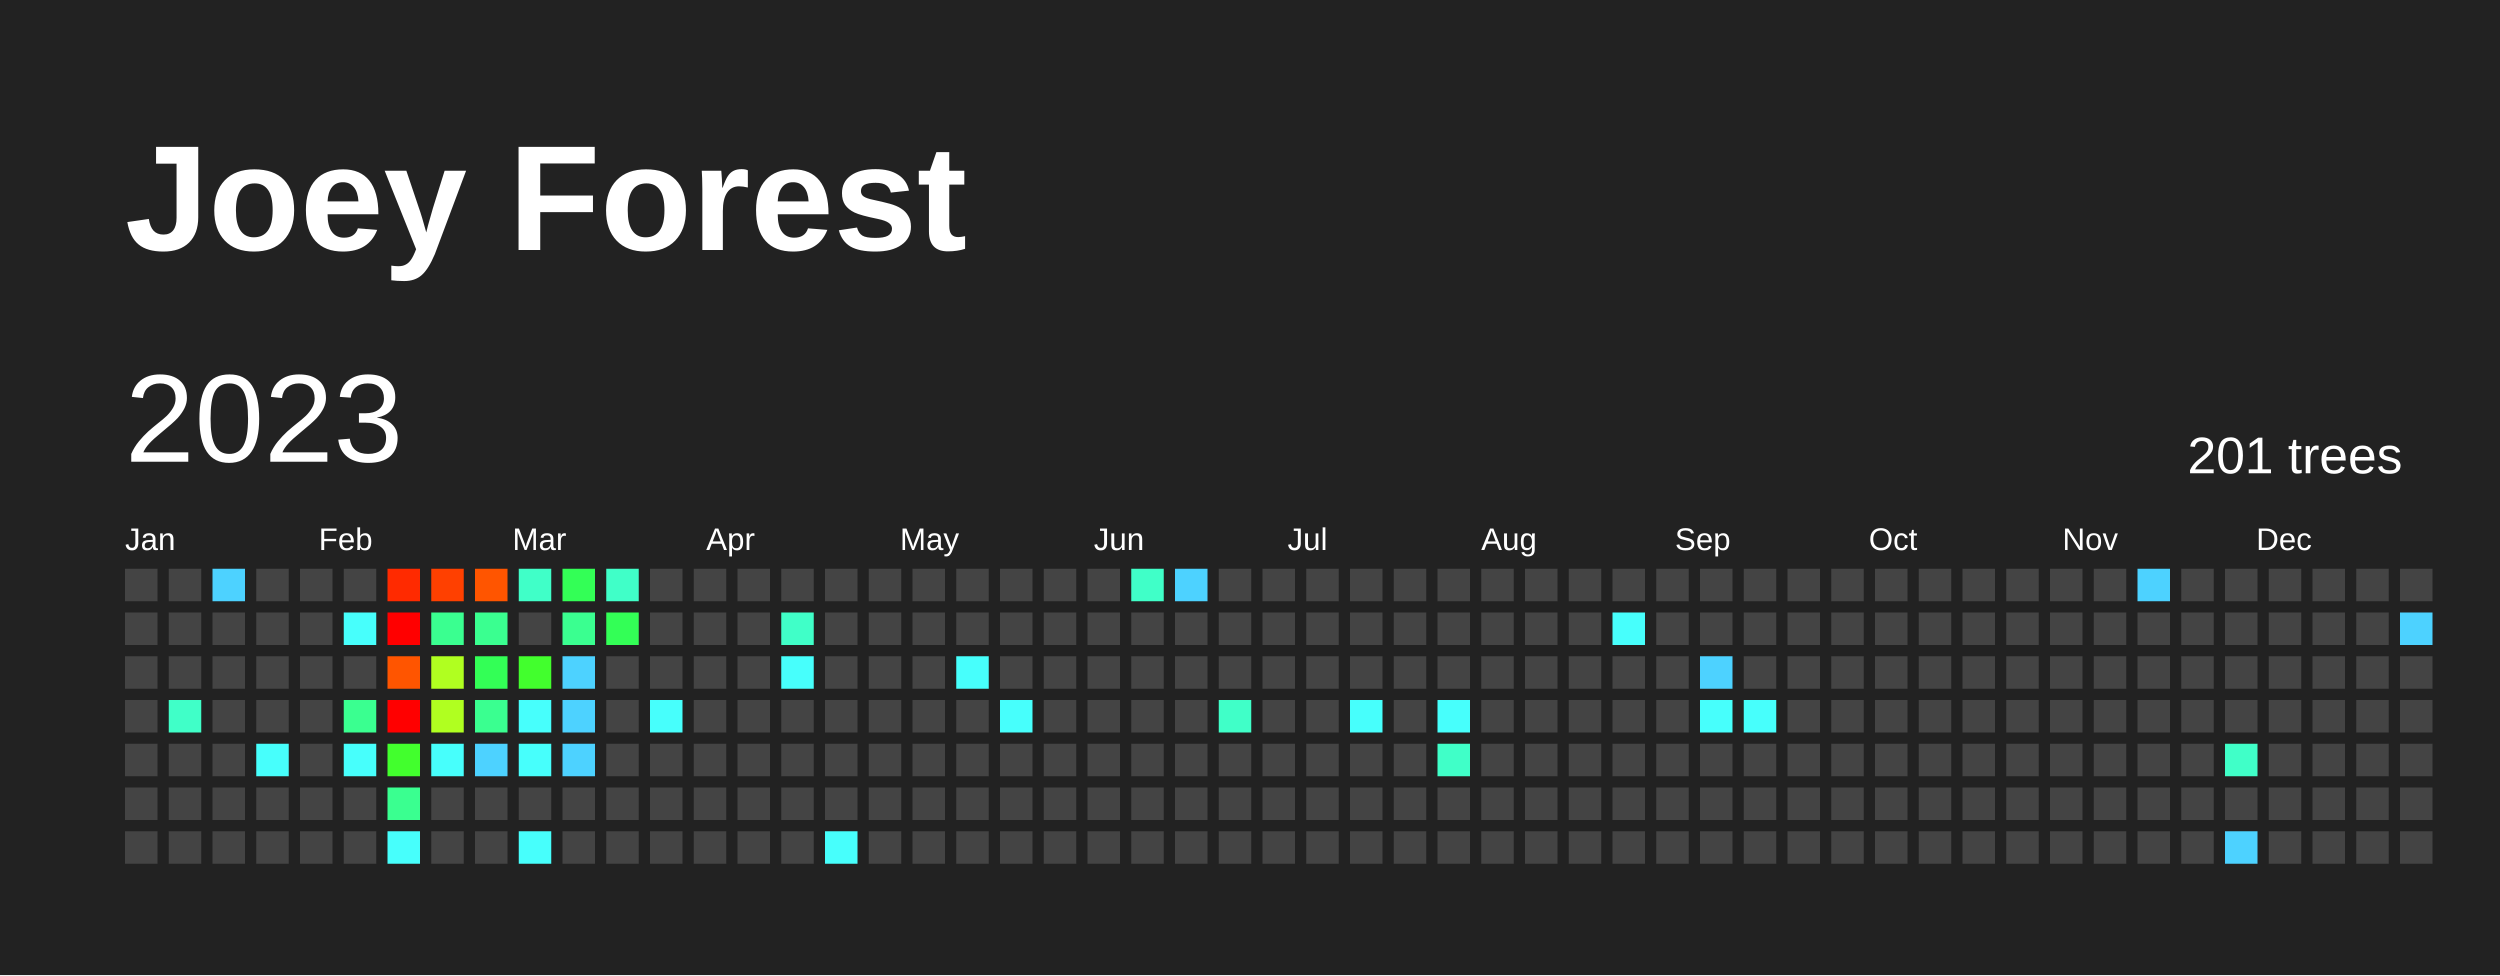
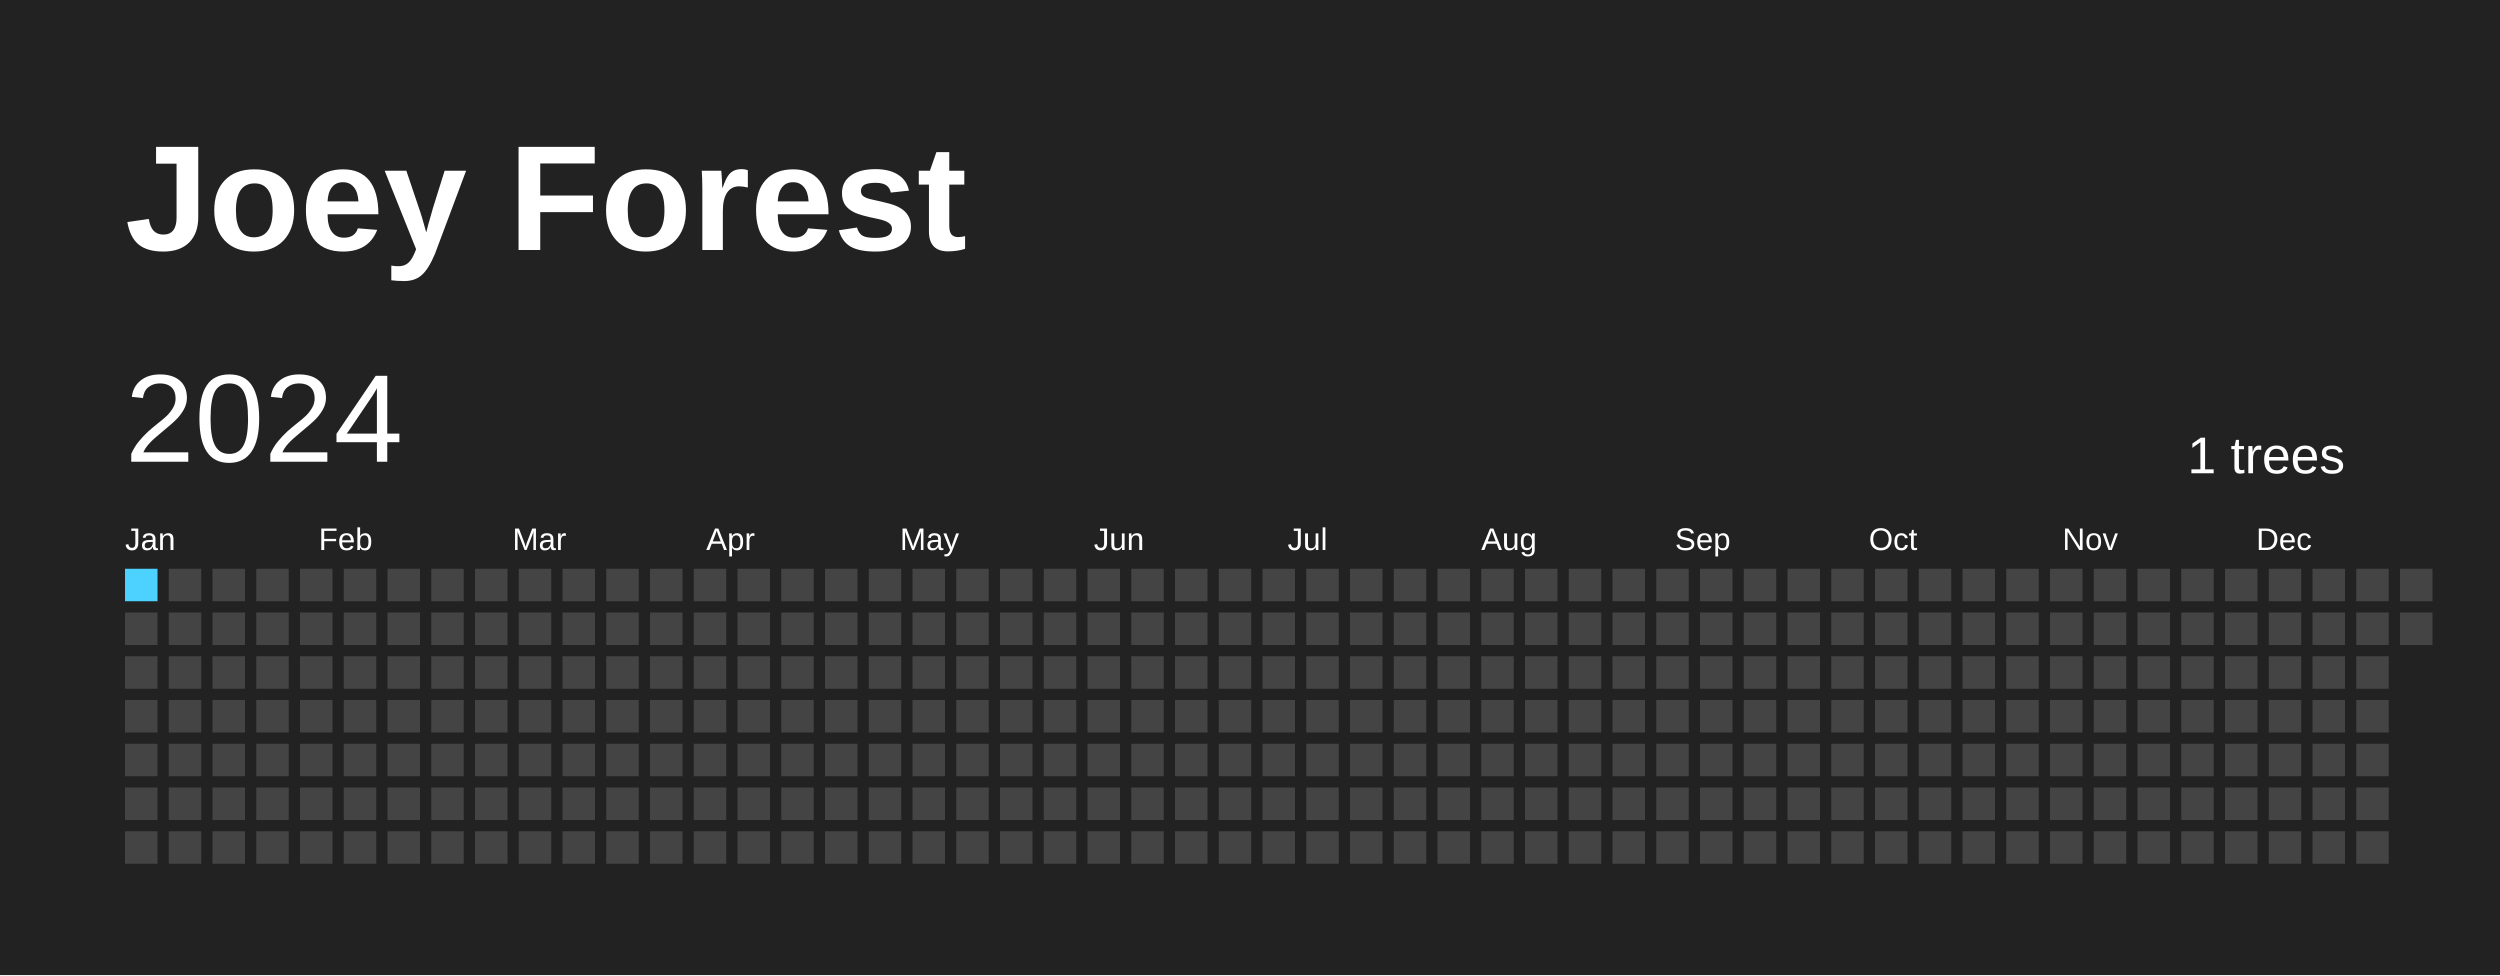
<svg xmlns="http://www.w3.org/2000/svg" baseProfile="full" height="78mm" version="1.1" viewBox="0,0,200,78" width="200mm">
  <defs />
  <rect fill="#222222" height="78" width="200" x="0" y="0" />
  <text fill="#FFFFFF" style="font-size:12px; font-family:Arial; font-weight:bold;" x="10" y="20">Joey Forest</text>
-   <text dominant-baseline="hanging" fill="#FFFFFF" style="font-size:10.0px; font-family:Arial;" x="10" y="30">2023</text>
-   <text dominant-baseline="hanging" fill="#FFFFFF" style="font-size:4.125px; font-family:Arial;" x="175" y="35">201 trees</text>
+   <text dominant-baseline="hanging" fill="#FFFFFF" style="font-size:10.0px; font-family:Arial;" x="10" y="30">2024</text>
+   <text dominant-baseline="hanging" fill="#FFFFFF" style="font-size:4.125px; font-family:Arial;" x="175" y="35">1 trees</text>
  <text fill="#FFFFFF" style="font-size:2.5px; font-family:Arial" x="10.0" y="44">Jan</text>
  <text fill="#FFFFFF" style="font-size:2.5px; font-family:Arial" x="25.5" y="44">Feb</text>
  <text fill="#FFFFFF" style="font-size:2.5px; font-family:Arial" x="41.0" y="44">Mar</text>
  <text fill="#FFFFFF" style="font-size:2.5px; font-family:Arial" x="56.5" y="44">Apr</text>
  <text fill="#FFFFFF" style="font-size:2.5px; font-family:Arial" x="72.0" y="44">May</text>
  <text fill="#FFFFFF" style="font-size:2.5px; font-family:Arial" x="87.5" y="44">Jun</text>
  <text fill="#FFFFFF" style="font-size:2.5px; font-family:Arial" x="103.0" y="44">Jul</text>
  <text fill="#FFFFFF" style="font-size:2.5px; font-family:Arial" x="118.5" y="44">Aug</text>
  <text fill="#FFFFFF" style="font-size:2.5px; font-family:Arial" x="134.0" y="44">Sep</text>
  <text fill="#FFFFFF" style="font-size:2.5px; font-family:Arial" x="149.5" y="44">Oct</text>
  <text fill="#FFFFFF" style="font-size:2.5px; font-family:Arial" x="165.0" y="44">Nov</text>
  <text fill="#FFFFFF" style="font-size:2.5px; font-family:Arial" x="180.5" y="44">Dec</text>
-   <rect fill="#444444" height="2.6" width="2.6" x="10.0" y="45.5" />
+   <rect fill="#4DD2FF" height="2.6" width="2.6" x="10.0" y="45.5" />
  <rect fill="#444444" height="2.6" width="2.6" x="10.0" y="49.0" />
  <rect fill="#444444" height="2.6" width="2.6" x="10.0" y="52.5" />
  <rect fill="#444444" height="2.6" width="2.6" x="10.0" y="56.0" />
  <rect fill="#444444" height="2.6" width="2.6" x="10.0" y="59.5" />
  <rect fill="#444444" height="2.6" width="2.6" x="10.0" y="63.0" />
  <rect fill="#444444" height="2.6" width="2.6" x="10.0" y="66.5" />
  <rect fill="#444444" height="2.6" width="2.6" x="13.5" y="45.5" />
  <rect fill="#444444" height="2.6" width="2.6" x="13.5" y="49.0" />
  <rect fill="#444444" height="2.6" width="2.6" x="13.5" y="52.5" />
-   <rect fill="#40ffc8" height="2.6" width="2.6" x="13.5" y="56.0" />
+   <rect fill="#444444" height="2.6" width="2.6" x="13.5" y="56.0" />
  <rect fill="#444444" height="2.6" width="2.6" x="13.5" y="59.5" />
  <rect fill="#444444" height="2.6" width="2.6" x="13.5" y="63.0" />
  <rect fill="#444444" height="2.6" width="2.6" x="13.5" y="66.5" />
-   <rect fill="#4dd2ff" height="2.6" width="2.6" x="17.0" y="45.5" />
+   <rect fill="#444444" height="2.6" width="2.6" x="17.0" y="45.5" />
  <rect fill="#444444" height="2.6" width="2.6" x="17.0" y="49.0" />
  <rect fill="#444444" height="2.6" width="2.6" x="17.0" y="52.5" />
  <rect fill="#444444" height="2.6" width="2.6" x="17.0" y="56.0" />
  <rect fill="#444444" height="2.6" width="2.6" x="17.0" y="59.5" />
  <rect fill="#444444" height="2.6" width="2.6" x="17.0" y="63.0" />
  <rect fill="#444444" height="2.6" width="2.6" x="17.0" y="66.5" />
  <rect fill="#444444" height="2.6" width="2.6" x="20.5" y="45.5" />
  <rect fill="#444444" height="2.6" width="2.6" x="20.5" y="49.0" />
  <rect fill="#444444" height="2.6" width="2.6" x="20.5" y="52.5" />
  <rect fill="#444444" height="2.6" width="2.6" x="20.5" y="56.0" />
-   <rect fill="#47fffc" height="2.6" width="2.6" x="20.5" y="59.5" />
+   <rect fill="#444444" height="2.6" width="2.6" x="20.5" y="59.5" />
  <rect fill="#444444" height="2.6" width="2.6" x="20.5" y="63.0" />
  <rect fill="#444444" height="2.6" width="2.6" x="20.5" y="66.5" />
  <rect fill="#444444" height="2.6" width="2.6" x="24.0" y="45.5" />
  <rect fill="#444444" height="2.6" width="2.6" x="24.0" y="49.0" />
  <rect fill="#444444" height="2.6" width="2.6" x="24.0" y="52.5" />
  <rect fill="#444444" height="2.6" width="2.6" x="24.0" y="56.0" />
  <rect fill="#444444" height="2.6" width="2.6" x="24.0" y="59.5" />
  <rect fill="#444444" height="2.6" width="2.6" x="24.0" y="63.0" />
  <rect fill="#444444" height="2.6" width="2.6" x="24.0" y="66.5" />
  <rect fill="#444444" height="2.6" width="2.6" x="27.5" y="45.5" />
-   <rect fill="#47fffc" height="2.6" width="2.6" x="27.5" y="49.0" />
+   <rect fill="#444444" height="2.6" width="2.6" x="27.5" y="49.0" />
  <rect fill="#444444" height="2.6" width="2.6" x="27.5" y="52.5" />
-   <rect fill="#3aff90" height="2.6" width="2.6" x="27.5" y="56.0" />
-   <rect fill="#47fffc" height="2.6" width="2.6" x="27.5" y="59.5" />
+   <rect fill="#444444" height="2.6" width="2.6" x="27.5" y="56.0" />
+   <rect fill="#444444" height="2.6" width="2.6" x="27.5" y="59.5" />
  <rect fill="#444444" height="2.6" width="2.6" x="27.5" y="63.0" />
  <rect fill="#444444" height="2.6" width="2.6" x="27.5" y="66.5" />
-   <rect fill="#ff2a00" height="2.6" width="2.6" x="31.0" y="45.5" />
-   <rect fill="red" height="2.6" width="2.6" x="31.0" y="49.0" />
-   <rect fill="#ff5500" height="2.6" width="2.6" x="31.0" y="52.5" />
-   <rect fill="red" height="2.6" width="2.6" x="31.0" y="56.0" />
-   <rect fill="#42ff2d" height="2.6" width="2.6" x="31.0" y="59.5" />
-   <rect fill="#3aff90" height="2.6" width="2.6" x="31.0" y="63.0" />
-   <rect fill="#47fffc" height="2.6" width="2.6" x="31.0" y="66.5" />
-   <rect fill="#ff4000" height="2.6" width="2.6" x="34.5" y="45.5" />
-   <rect fill="#3aff90" height="2.6" width="2.6" x="34.5" y="49.0" />
-   <rect fill="#b0ff20" height="2.6" width="2.6" x="34.5" y="52.5" />
-   <rect fill="#b0ff20" height="2.6" width="2.6" x="34.5" y="56.0" />
-   <rect fill="#47fffc" height="2.6" width="2.6" x="34.5" y="59.5" />
+   <rect fill="#444444" height="2.6" width="2.6" x="31.0" y="45.5" />
+   <rect fill="#444444" height="2.6" width="2.6" x="31.0" y="49.0" />
+   <rect fill="#444444" height="2.6" width="2.6" x="31.0" y="52.5" />
+   <rect fill="#444444" height="2.6" width="2.6" x="31.0" y="56.0" />
+   <rect fill="#444444" height="2.6" width="2.6" x="31.0" y="59.5" />
+   <rect fill="#444444" height="2.6" width="2.6" x="31.0" y="63.0" />
+   <rect fill="#444444" height="2.6" width="2.6" x="31.0" y="66.5" />
+   <rect fill="#444444" height="2.6" width="2.6" x="34.5" y="45.5" />
+   <rect fill="#444444" height="2.6" width="2.6" x="34.5" y="49.0" />
+   <rect fill="#444444" height="2.6" width="2.6" x="34.5" y="52.5" />
+   <rect fill="#444444" height="2.6" width="2.6" x="34.5" y="56.0" />
+   <rect fill="#444444" height="2.6" width="2.6" x="34.5" y="59.5" />
  <rect fill="#444444" height="2.6" width="2.6" x="34.5" y="63.0" />
  <rect fill="#444444" height="2.6" width="2.6" x="34.5" y="66.5" />
-   <rect fill="#ff5500" height="2.6" width="2.6" x="38.0" y="45.5" />
-   <rect fill="#3aff90" height="2.6" width="2.6" x="38.0" y="49.0" />
-   <rect fill="#33ff56" height="2.6" width="2.6" x="38.0" y="52.5" />
-   <rect fill="#3aff90" height="2.6" width="2.6" x="38.0" y="56.0" />
-   <rect fill="#4dd2ff" height="2.6" width="2.6" x="38.0" y="59.5" />
+   <rect fill="#444444" height="2.6" width="2.6" x="38.0" y="45.5" />
+   <rect fill="#444444" height="2.6" width="2.6" x="38.0" y="49.0" />
+   <rect fill="#444444" height="2.6" width="2.6" x="38.0" y="52.5" />
+   <rect fill="#444444" height="2.6" width="2.6" x="38.0" y="56.0" />
+   <rect fill="#444444" height="2.6" width="2.6" x="38.0" y="59.5" />
  <rect fill="#444444" height="2.6" width="2.6" x="38.0" y="63.0" />
  <rect fill="#444444" height="2.6" width="2.6" x="38.0" y="66.5" />
-   <rect fill="#40ffc8" height="2.6" width="2.6" x="41.5" y="45.5" />
+   <rect fill="#444444" height="2.6" width="2.6" x="41.5" y="45.5" />
  <rect fill="#444444" height="2.6" width="2.6" x="41.5" y="49.0" />
-   <rect fill="#42ff2d" height="2.6" width="2.6" x="41.5" y="52.5" />
-   <rect fill="#47fffc" height="2.6" width="2.6" x="41.5" y="56.0" />
-   <rect fill="#47fffc" height="2.6" width="2.6" x="41.5" y="59.5" />
+   <rect fill="#444444" height="2.6" width="2.6" x="41.5" y="52.5" />
+   <rect fill="#444444" height="2.6" width="2.6" x="41.5" y="56.0" />
+   <rect fill="#444444" height="2.6" width="2.6" x="41.5" y="59.5" />
  <rect fill="#444444" height="2.6" width="2.6" x="41.5" y="63.0" />
-   <rect fill="#47fffc" height="2.6" width="2.6" x="41.5" y="66.5" />
-   <rect fill="#33ff56" height="2.6" width="2.6" x="45.0" y="45.5" />
-   <rect fill="#3aff90" height="2.6" width="2.6" x="45.0" y="49.0" />
-   <rect fill="#4dd2ff" height="2.6" width="2.6" x="45.0" y="52.5" />
-   <rect fill="#4dd2ff" height="2.6" width="2.6" x="45.0" y="56.0" />
-   <rect fill="#4dd2ff" height="2.6" width="2.6" x="45.0" y="59.5" />
+   <rect fill="#444444" height="2.6" width="2.6" x="41.5" y="66.5" />
+   <rect fill="#444444" height="2.6" width="2.6" x="45.0" y="45.5" />
+   <rect fill="#444444" height="2.6" width="2.6" x="45.0" y="49.0" />
+   <rect fill="#444444" height="2.6" width="2.6" x="45.0" y="52.5" />
+   <rect fill="#444444" height="2.6" width="2.6" x="45.0" y="56.0" />
+   <rect fill="#444444" height="2.6" width="2.6" x="45.0" y="59.5" />
  <rect fill="#444444" height="2.6" width="2.6" x="45.0" y="63.0" />
  <rect fill="#444444" height="2.6" width="2.6" x="45.0" y="66.5" />
-   <rect fill="#40ffc8" height="2.6" width="2.6" x="48.5" y="45.5" />
-   <rect fill="#33ff56" height="2.6" width="2.6" x="48.5" y="49.0" />
+   <rect fill="#444444" height="2.6" width="2.6" x="48.5" y="45.5" />
+   <rect fill="#444444" height="2.6" width="2.6" x="48.5" y="49.0" />
  <rect fill="#444444" height="2.6" width="2.6" x="48.5" y="52.5" />
  <rect fill="#444444" height="2.6" width="2.6" x="48.5" y="56.0" />
  <rect fill="#444444" height="2.6" width="2.6" x="48.5" y="59.5" />
  <rect fill="#444444" height="2.6" width="2.6" x="48.5" y="63.0" />
  <rect fill="#444444" height="2.6" width="2.6" x="48.5" y="66.5" />
  <rect fill="#444444" height="2.6" width="2.6" x="52.0" y="45.5" />
  <rect fill="#444444" height="2.6" width="2.6" x="52.0" y="49.0" />
  <rect fill="#444444" height="2.6" width="2.6" x="52.0" y="52.5" />
-   <rect fill="#47fffc" height="2.6" width="2.6" x="52.0" y="56.0" />
+   <rect fill="#444444" height="2.6" width="2.6" x="52.0" y="56.0" />
  <rect fill="#444444" height="2.6" width="2.6" x="52.0" y="59.5" />
  <rect fill="#444444" height="2.6" width="2.6" x="52.0" y="63.0" />
  <rect fill="#444444" height="2.6" width="2.6" x="52.0" y="66.5" />
  <rect fill="#444444" height="2.6" width="2.6" x="55.5" y="45.5" />
  <rect fill="#444444" height="2.6" width="2.6" x="55.5" y="49.0" />
  <rect fill="#444444" height="2.6" width="2.6" x="55.5" y="52.5" />
  <rect fill="#444444" height="2.6" width="2.6" x="55.5" y="56.0" />
  <rect fill="#444444" height="2.6" width="2.6" x="55.5" y="59.5" />
  <rect fill="#444444" height="2.6" width="2.6" x="55.5" y="63.0" />
  <rect fill="#444444" height="2.6" width="2.6" x="55.5" y="66.5" />
  <rect fill="#444444" height="2.6" width="2.6" x="59.0" y="45.5" />
  <rect fill="#444444" height="2.6" width="2.6" x="59.0" y="49.0" />
  <rect fill="#444444" height="2.6" width="2.6" x="59.0" y="52.5" />
  <rect fill="#444444" height="2.6" width="2.6" x="59.0" y="56.0" />
  <rect fill="#444444" height="2.6" width="2.6" x="59.0" y="59.5" />
  <rect fill="#444444" height="2.6" width="2.6" x="59.0" y="63.0" />
  <rect fill="#444444" height="2.6" width="2.6" x="59.0" y="66.5" />
  <rect fill="#444444" height="2.6" width="2.6" x="62.5" y="45.5" />
-   <rect fill="#40ffc8" height="2.6" width="2.6" x="62.5" y="49.0" />
-   <rect fill="#47fffc" height="2.6" width="2.6" x="62.5" y="52.5" />
+   <rect fill="#444444" height="2.6" width="2.6" x="62.5" y="49.0" />
+   <rect fill="#444444" height="2.6" width="2.6" x="62.5" y="52.5" />
  <rect fill="#444444" height="2.6" width="2.6" x="62.5" y="56.0" />
  <rect fill="#444444" height="2.6" width="2.6" x="62.5" y="59.5" />
  <rect fill="#444444" height="2.6" width="2.6" x="62.5" y="63.0" />
  <rect fill="#444444" height="2.6" width="2.6" x="62.5" y="66.5" />
  <rect fill="#444444" height="2.6" width="2.6" x="66.0" y="45.5" />
  <rect fill="#444444" height="2.6" width="2.6" x="66.0" y="49.0" />
  <rect fill="#444444" height="2.6" width="2.6" x="66.0" y="52.5" />
  <rect fill="#444444" height="2.6" width="2.6" x="66.0" y="56.0" />
  <rect fill="#444444" height="2.6" width="2.6" x="66.0" y="59.5" />
  <rect fill="#444444" height="2.6" width="2.6" x="66.0" y="63.0" />
-   <rect fill="#47fffc" height="2.6" width="2.6" x="66.0" y="66.5" />
+   <rect fill="#444444" height="2.6" width="2.6" x="66.0" y="66.5" />
  <rect fill="#444444" height="2.6" width="2.6" x="69.5" y="45.5" />
  <rect fill="#444444" height="2.6" width="2.6" x="69.5" y="49.0" />
  <rect fill="#444444" height="2.6" width="2.6" x="69.5" y="52.5" />
  <rect fill="#444444" height="2.6" width="2.6" x="69.5" y="56.0" />
  <rect fill="#444444" height="2.6" width="2.6" x="69.5" y="59.5" />
  <rect fill="#444444" height="2.6" width="2.6" x="69.5" y="63.0" />
  <rect fill="#444444" height="2.6" width="2.6" x="69.5" y="66.5" />
  <rect fill="#444444" height="2.6" width="2.6" x="73.0" y="45.5" />
  <rect fill="#444444" height="2.6" width="2.6" x="73.0" y="49.0" />
  <rect fill="#444444" height="2.6" width="2.6" x="73.0" y="52.5" />
  <rect fill="#444444" height="2.6" width="2.6" x="73.0" y="56.0" />
  <rect fill="#444444" height="2.6" width="2.6" x="73.0" y="59.5" />
  <rect fill="#444444" height="2.6" width="2.6" x="73.0" y="63.0" />
  <rect fill="#444444" height="2.6" width="2.6" x="73.0" y="66.5" />
  <rect fill="#444444" height="2.6" width="2.6" x="76.5" y="45.5" />
  <rect fill="#444444" height="2.6" width="2.6" x="76.5" y="49.0" />
-   <rect fill="#47fffc" height="2.6" width="2.6" x="76.5" y="52.5" />
+   <rect fill="#444444" height="2.6" width="2.6" x="76.5" y="52.5" />
  <rect fill="#444444" height="2.6" width="2.6" x="76.5" y="56.0" />
  <rect fill="#444444" height="2.6" width="2.6" x="76.5" y="59.5" />
  <rect fill="#444444" height="2.6" width="2.6" x="76.5" y="63.0" />
  <rect fill="#444444" height="2.6" width="2.6" x="76.5" y="66.5" />
  <rect fill="#444444" height="2.6" width="2.6" x="80.0" y="45.5" />
  <rect fill="#444444" height="2.6" width="2.6" x="80.0" y="49.0" />
  <rect fill="#444444" height="2.6" width="2.6" x="80.0" y="52.5" />
-   <rect fill="#47fffc" height="2.6" width="2.6" x="80.0" y="56.0" />
+   <rect fill="#444444" height="2.6" width="2.6" x="80.0" y="56.0" />
  <rect fill="#444444" height="2.6" width="2.6" x="80.0" y="59.5" />
  <rect fill="#444444" height="2.6" width="2.6" x="80.0" y="63.0" />
  <rect fill="#444444" height="2.6" width="2.6" x="80.0" y="66.5" />
  <rect fill="#444444" height="2.6" width="2.6" x="83.5" y="45.5" />
  <rect fill="#444444" height="2.6" width="2.6" x="83.5" y="49.0" />
  <rect fill="#444444" height="2.6" width="2.6" x="83.5" y="52.5" />
  <rect fill="#444444" height="2.6" width="2.6" x="83.5" y="56.0" />
  <rect fill="#444444" height="2.6" width="2.6" x="83.5" y="59.5" />
  <rect fill="#444444" height="2.6" width="2.6" x="83.5" y="63.0" />
  <rect fill="#444444" height="2.6" width="2.6" x="83.5" y="66.5" />
  <rect fill="#444444" height="2.6" width="2.6" x="87.0" y="45.5" />
  <rect fill="#444444" height="2.6" width="2.6" x="87.0" y="49.0" />
  <rect fill="#444444" height="2.6" width="2.6" x="87.0" y="52.5" />
  <rect fill="#444444" height="2.6" width="2.6" x="87.0" y="56.0" />
  <rect fill="#444444" height="2.6" width="2.6" x="87.0" y="59.5" />
  <rect fill="#444444" height="2.6" width="2.6" x="87.0" y="63.0" />
  <rect fill="#444444" height="2.6" width="2.6" x="87.0" y="66.5" />
-   <rect fill="#40ffc8" height="2.6" width="2.6" x="90.5" y="45.5" />
+   <rect fill="#444444" height="2.6" width="2.6" x="90.5" y="45.5" />
  <rect fill="#444444" height="2.6" width="2.6" x="90.5" y="49.0" />
  <rect fill="#444444" height="2.6" width="2.6" x="90.5" y="52.5" />
  <rect fill="#444444" height="2.6" width="2.6" x="90.5" y="56.0" />
  <rect fill="#444444" height="2.6" width="2.6" x="90.5" y="59.5" />
  <rect fill="#444444" height="2.6" width="2.6" x="90.5" y="63.0" />
  <rect fill="#444444" height="2.6" width="2.6" x="90.5" y="66.5" />
-   <rect fill="#4dd2ff" height="2.6" width="2.6" x="94.0" y="45.5" />
+   <rect fill="#444444" height="2.6" width="2.6" x="94.0" y="45.5" />
  <rect fill="#444444" height="2.6" width="2.6" x="94.0" y="49.0" />
  <rect fill="#444444" height="2.6" width="2.6" x="94.0" y="52.5" />
  <rect fill="#444444" height="2.6" width="2.6" x="94.0" y="56.0" />
  <rect fill="#444444" height="2.6" width="2.6" x="94.0" y="59.5" />
  <rect fill="#444444" height="2.6" width="2.6" x="94.0" y="63.0" />
  <rect fill="#444444" height="2.6" width="2.6" x="94.0" y="66.5" />
  <rect fill="#444444" height="2.6" width="2.6" x="97.5" y="45.5" />
  <rect fill="#444444" height="2.6" width="2.6" x="97.5" y="49.0" />
  <rect fill="#444444" height="2.6" width="2.6" x="97.5" y="52.5" />
-   <rect fill="#40ffc8" height="2.6" width="2.6" x="97.5" y="56.0" />
+   <rect fill="#444444" height="2.6" width="2.6" x="97.5" y="56.0" />
  <rect fill="#444444" height="2.6" width="2.6" x="97.5" y="59.5" />
  <rect fill="#444444" height="2.6" width="2.6" x="97.5" y="63.0" />
  <rect fill="#444444" height="2.6" width="2.6" x="97.5" y="66.5" />
  <rect fill="#444444" height="2.6" width="2.6" x="101.0" y="45.5" />
  <rect fill="#444444" height="2.6" width="2.6" x="101.0" y="49.0" />
  <rect fill="#444444" height="2.6" width="2.6" x="101.0" y="52.5" />
  <rect fill="#444444" height="2.6" width="2.6" x="101.0" y="56.0" />
  <rect fill="#444444" height="2.6" width="2.6" x="101.0" y="59.5" />
  <rect fill="#444444" height="2.6" width="2.6" x="101.0" y="63.0" />
  <rect fill="#444444" height="2.6" width="2.6" x="101.0" y="66.5" />
  <rect fill="#444444" height="2.6" width="2.6" x="104.5" y="45.5" />
  <rect fill="#444444" height="2.6" width="2.6" x="104.5" y="49.0" />
  <rect fill="#444444" height="2.6" width="2.6" x="104.5" y="52.5" />
  <rect fill="#444444" height="2.6" width="2.6" x="104.5" y="56.0" />
  <rect fill="#444444" height="2.6" width="2.6" x="104.5" y="59.5" />
  <rect fill="#444444" height="2.6" width="2.6" x="104.5" y="63.0" />
  <rect fill="#444444" height="2.6" width="2.6" x="104.5" y="66.5" />
  <rect fill="#444444" height="2.6" width="2.6" x="108.0" y="45.5" />
  <rect fill="#444444" height="2.6" width="2.6" x="108.0" y="49.0" />
  <rect fill="#444444" height="2.6" width="2.6" x="108.0" y="52.5" />
-   <rect fill="#47fffc" height="2.6" width="2.6" x="108.0" y="56.0" />
+   <rect fill="#444444" height="2.6" width="2.6" x="108.0" y="56.0" />
  <rect fill="#444444" height="2.6" width="2.6" x="108.0" y="59.5" />
  <rect fill="#444444" height="2.6" width="2.6" x="108.0" y="63.0" />
  <rect fill="#444444" height="2.6" width="2.6" x="108.0" y="66.5" />
  <rect fill="#444444" height="2.6" width="2.6" x="111.5" y="45.5" />
  <rect fill="#444444" height="2.6" width="2.6" x="111.5" y="49.0" />
  <rect fill="#444444" height="2.6" width="2.6" x="111.5" y="52.5" />
  <rect fill="#444444" height="2.6" width="2.6" x="111.5" y="56.0" />
  <rect fill="#444444" height="2.6" width="2.6" x="111.5" y="59.5" />
  <rect fill="#444444" height="2.6" width="2.6" x="111.5" y="63.0" />
  <rect fill="#444444" height="2.6" width="2.6" x="111.5" y="66.5" />
  <rect fill="#444444" height="2.6" width="2.6" x="115.0" y="45.5" />
  <rect fill="#444444" height="2.6" width="2.6" x="115.0" y="49.0" />
  <rect fill="#444444" height="2.6" width="2.6" x="115.0" y="52.5" />
-   <rect fill="#47fffc" height="2.6" width="2.6" x="115.0" y="56.0" />
-   <rect fill="#40ffc8" height="2.6" width="2.6" x="115.0" y="59.5" />
+   <rect fill="#444444" height="2.6" width="2.6" x="115.0" y="56.0" />
+   <rect fill="#444444" height="2.6" width="2.6" x="115.0" y="59.5" />
  <rect fill="#444444" height="2.6" width="2.6" x="115.0" y="63.0" />
  <rect fill="#444444" height="2.6" width="2.6" x="115.0" y="66.5" />
  <rect fill="#444444" height="2.6" width="2.6" x="118.5" y="45.5" />
  <rect fill="#444444" height="2.6" width="2.6" x="118.5" y="49.0" />
  <rect fill="#444444" height="2.6" width="2.6" x="118.5" y="52.5" />
  <rect fill="#444444" height="2.6" width="2.6" x="118.5" y="56.0" />
  <rect fill="#444444" height="2.6" width="2.6" x="118.5" y="59.5" />
  <rect fill="#444444" height="2.6" width="2.6" x="118.5" y="63.0" />
  <rect fill="#444444" height="2.6" width="2.6" x="118.5" y="66.5" />
  <rect fill="#444444" height="2.6" width="2.6" x="122.0" y="45.5" />
  <rect fill="#444444" height="2.6" width="2.6" x="122.0" y="49.0" />
  <rect fill="#444444" height="2.6" width="2.6" x="122.0" y="52.5" />
  <rect fill="#444444" height="2.6" width="2.6" x="122.0" y="56.0" />
  <rect fill="#444444" height="2.6" width="2.6" x="122.0" y="59.5" />
  <rect fill="#444444" height="2.6" width="2.6" x="122.0" y="63.0" />
  <rect fill="#444444" height="2.6" width="2.6" x="122.0" y="66.5" />
  <rect fill="#444444" height="2.6" width="2.6" x="125.5" y="45.5" />
  <rect fill="#444444" height="2.6" width="2.6" x="125.5" y="49.0" />
  <rect fill="#444444" height="2.6" width="2.6" x="125.5" y="52.5" />
  <rect fill="#444444" height="2.6" width="2.6" x="125.5" y="56.0" />
  <rect fill="#444444" height="2.6" width="2.6" x="125.5" y="59.5" />
  <rect fill="#444444" height="2.6" width="2.6" x="125.5" y="63.0" />
  <rect fill="#444444" height="2.6" width="2.6" x="125.5" y="66.5" />
  <rect fill="#444444" height="2.6" width="2.6" x="129.0" y="45.5" />
-   <rect fill="#47fffc" height="2.6" width="2.6" x="129.0" y="49.0" />
+   <rect fill="#444444" height="2.6" width="2.6" x="129.0" y="49.0" />
  <rect fill="#444444" height="2.6" width="2.6" x="129.0" y="52.5" />
  <rect fill="#444444" height="2.6" width="2.6" x="129.0" y="56.0" />
  <rect fill="#444444" height="2.6" width="2.6" x="129.0" y="59.5" />
  <rect fill="#444444" height="2.6" width="2.6" x="129.0" y="63.0" />
  <rect fill="#444444" height="2.6" width="2.6" x="129.0" y="66.5" />
  <rect fill="#444444" height="2.6" width="2.6" x="132.5" y="45.5" />
  <rect fill="#444444" height="2.6" width="2.6" x="132.5" y="49.0" />
  <rect fill="#444444" height="2.6" width="2.6" x="132.5" y="52.5" />
  <rect fill="#444444" height="2.6" width="2.6" x="132.5" y="56.0" />
  <rect fill="#444444" height="2.6" width="2.6" x="132.5" y="59.5" />
  <rect fill="#444444" height="2.6" width="2.6" x="132.5" y="63.0" />
  <rect fill="#444444" height="2.6" width="2.6" x="132.5" y="66.5" />
  <rect fill="#444444" height="2.6" width="2.6" x="136.0" y="45.5" />
  <rect fill="#444444" height="2.6" width="2.6" x="136.0" y="49.0" />
-   <rect fill="#4dd2ff" height="2.6" width="2.6" x="136.0" y="52.5" />
-   <rect fill="#47fffc" height="2.6" width="2.6" x="136.0" y="56.0" />
+   <rect fill="#444444" height="2.6" width="2.6" x="136.0" y="52.5" />
+   <rect fill="#444444" height="2.6" width="2.6" x="136.0" y="56.0" />
  <rect fill="#444444" height="2.6" width="2.6" x="136.0" y="59.5" />
  <rect fill="#444444" height="2.6" width="2.6" x="136.0" y="63.0" />
  <rect fill="#444444" height="2.6" width="2.6" x="136.0" y="66.5" />
  <rect fill="#444444" height="2.6" width="2.6" x="139.5" y="45.5" />
  <rect fill="#444444" height="2.6" width="2.6" x="139.5" y="49.0" />
  <rect fill="#444444" height="2.6" width="2.6" x="139.5" y="52.5" />
-   <rect fill="#47fffc" height="2.6" width="2.6" x="139.5" y="56.0" />
+   <rect fill="#444444" height="2.6" width="2.6" x="139.5" y="56.0" />
  <rect fill="#444444" height="2.6" width="2.6" x="139.5" y="59.5" />
  <rect fill="#444444" height="2.6" width="2.6" x="139.5" y="63.0" />
  <rect fill="#444444" height="2.6" width="2.6" x="139.5" y="66.5" />
  <rect fill="#444444" height="2.6" width="2.6" x="143.0" y="45.5" />
  <rect fill="#444444" height="2.6" width="2.6" x="143.0" y="49.0" />
  <rect fill="#444444" height="2.6" width="2.6" x="143.0" y="52.5" />
  <rect fill="#444444" height="2.6" width="2.6" x="143.0" y="56.0" />
  <rect fill="#444444" height="2.6" width="2.6" x="143.0" y="59.5" />
  <rect fill="#444444" height="2.6" width="2.6" x="143.0" y="63.0" />
  <rect fill="#444444" height="2.6" width="2.6" x="143.0" y="66.5" />
  <rect fill="#444444" height="2.6" width="2.6" x="146.5" y="45.5" />
  <rect fill="#444444" height="2.6" width="2.6" x="146.5" y="49.0" />
  <rect fill="#444444" height="2.6" width="2.6" x="146.5" y="52.5" />
  <rect fill="#444444" height="2.6" width="2.6" x="146.5" y="56.0" />
  <rect fill="#444444" height="2.6" width="2.6" x="146.5" y="59.5" />
  <rect fill="#444444" height="2.6" width="2.6" x="146.5" y="63.0" />
  <rect fill="#444444" height="2.6" width="2.6" x="146.5" y="66.5" />
  <rect fill="#444444" height="2.6" width="2.6" x="150.0" y="45.5" />
  <rect fill="#444444" height="2.6" width="2.6" x="150.0" y="49.0" />
  <rect fill="#444444" height="2.6" width="2.6" x="150.0" y="52.5" />
  <rect fill="#444444" height="2.6" width="2.6" x="150.0" y="56.0" />
  <rect fill="#444444" height="2.6" width="2.6" x="150.0" y="59.5" />
  <rect fill="#444444" height="2.6" width="2.6" x="150.0" y="63.0" />
  <rect fill="#444444" height="2.6" width="2.6" x="150.0" y="66.5" />
  <rect fill="#444444" height="2.6" width="2.6" x="153.5" y="45.5" />
  <rect fill="#444444" height="2.6" width="2.6" x="153.5" y="49.0" />
  <rect fill="#444444" height="2.6" width="2.6" x="153.5" y="52.5" />
  <rect fill="#444444" height="2.6" width="2.6" x="153.5" y="56.0" />
  <rect fill="#444444" height="2.6" width="2.6" x="153.5" y="59.5" />
  <rect fill="#444444" height="2.6" width="2.6" x="153.5" y="63.0" />
  <rect fill="#444444" height="2.6" width="2.6" x="153.5" y="66.5" />
  <rect fill="#444444" height="2.6" width="2.6" x="157.0" y="45.5" />
  <rect fill="#444444" height="2.6" width="2.6" x="157.0" y="49.0" />
  <rect fill="#444444" height="2.6" width="2.6" x="157.0" y="52.5" />
  <rect fill="#444444" height="2.6" width="2.6" x="157.0" y="56.0" />
  <rect fill="#444444" height="2.6" width="2.6" x="157.0" y="59.5" />
  <rect fill="#444444" height="2.6" width="2.6" x="157.0" y="63.0" />
  <rect fill="#444444" height="2.6" width="2.6" x="157.0" y="66.5" />
  <rect fill="#444444" height="2.6" width="2.6" x="160.5" y="45.5" />
  <rect fill="#444444" height="2.6" width="2.6" x="160.5" y="49.0" />
  <rect fill="#444444" height="2.6" width="2.6" x="160.5" y="52.5" />
  <rect fill="#444444" height="2.6" width="2.6" x="160.5" y="56.0" />
  <rect fill="#444444" height="2.6" width="2.6" x="160.5" y="59.5" />
  <rect fill="#444444" height="2.6" width="2.6" x="160.5" y="63.0" />
  <rect fill="#444444" height="2.6" width="2.6" x="160.5" y="66.5" />
  <rect fill="#444444" height="2.6" width="2.6" x="164.0" y="45.5" />
  <rect fill="#444444" height="2.6" width="2.6" x="164.0" y="49.0" />
  <rect fill="#444444" height="2.6" width="2.6" x="164.0" y="52.5" />
  <rect fill="#444444" height="2.6" width="2.6" x="164.0" y="56.0" />
  <rect fill="#444444" height="2.6" width="2.6" x="164.0" y="59.5" />
  <rect fill="#444444" height="2.6" width="2.6" x="164.0" y="63.0" />
  <rect fill="#444444" height="2.6" width="2.6" x="164.0" y="66.5" />
  <rect fill="#444444" height="2.6" width="2.6" x="167.5" y="45.5" />
  <rect fill="#444444" height="2.6" width="2.6" x="167.5" y="49.0" />
  <rect fill="#444444" height="2.6" width="2.6" x="167.5" y="52.5" />
  <rect fill="#444444" height="2.6" width="2.6" x="167.5" y="56.0" />
  <rect fill="#444444" height="2.6" width="2.6" x="167.5" y="59.5" />
  <rect fill="#444444" height="2.6" width="2.6" x="167.5" y="63.0" />
  <rect fill="#444444" height="2.6" width="2.6" x="167.5" y="66.5" />
-   <rect fill="#4dd2ff" height="2.6" width="2.6" x="171.0" y="45.5" />
+   <rect fill="#444444" height="2.6" width="2.6" x="171.0" y="45.5" />
  <rect fill="#444444" height="2.6" width="2.6" x="171.0" y="49.0" />
  <rect fill="#444444" height="2.6" width="2.6" x="171.0" y="52.5" />
  <rect fill="#444444" height="2.6" width="2.6" x="171.0" y="56.0" />
  <rect fill="#444444" height="2.6" width="2.6" x="171.0" y="59.5" />
  <rect fill="#444444" height="2.6" width="2.6" x="171.0" y="63.0" />
  <rect fill="#444444" height="2.6" width="2.6" x="171.0" y="66.5" />
  <rect fill="#444444" height="2.6" width="2.6" x="174.5" y="45.5" />
  <rect fill="#444444" height="2.6" width="2.6" x="174.5" y="49.0" />
  <rect fill="#444444" height="2.6" width="2.6" x="174.5" y="52.5" />
  <rect fill="#444444" height="2.6" width="2.6" x="174.5" y="56.0" />
  <rect fill="#444444" height="2.6" width="2.6" x="174.5" y="59.5" />
  <rect fill="#444444" height="2.6" width="2.6" x="174.5" y="63.0" />
  <rect fill="#444444" height="2.6" width="2.6" x="174.5" y="66.5" />
  <rect fill="#444444" height="2.6" width="2.6" x="178.0" y="45.5" />
  <rect fill="#444444" height="2.6" width="2.6" x="178.0" y="49.0" />
  <rect fill="#444444" height="2.6" width="2.6" x="178.0" y="52.5" />
  <rect fill="#444444" height="2.6" width="2.6" x="178.0" y="56.0" />
-   <rect fill="#40ffc8" height="2.6" width="2.6" x="178.0" y="59.5" />
+   <rect fill="#444444" height="2.6" width="2.6" x="178.0" y="59.5" />
  <rect fill="#444444" height="2.6" width="2.6" x="178.0" y="63.0" />
-   <rect fill="#4dd2ff" height="2.6" width="2.6" x="178.0" y="66.5" />
+   <rect fill="#444444" height="2.6" width="2.6" x="178.0" y="66.5" />
  <rect fill="#444444" height="2.6" width="2.6" x="181.5" y="45.5" />
  <rect fill="#444444" height="2.6" width="2.6" x="181.5" y="49.0" />
  <rect fill="#444444" height="2.6" width="2.6" x="181.5" y="52.5" />
  <rect fill="#444444" height="2.6" width="2.6" x="181.5" y="56.0" />
  <rect fill="#444444" height="2.6" width="2.6" x="181.5" y="59.5" />
  <rect fill="#444444" height="2.6" width="2.6" x="181.5" y="63.0" />
  <rect fill="#444444" height="2.6" width="2.6" x="181.5" y="66.5" />
  <rect fill="#444444" height="2.6" width="2.6" x="185.0" y="45.5" />
  <rect fill="#444444" height="2.6" width="2.6" x="185.0" y="49.0" />
  <rect fill="#444444" height="2.6" width="2.6" x="185.0" y="52.5" />
  <rect fill="#444444" height="2.6" width="2.6" x="185.0" y="56.0" />
  <rect fill="#444444" height="2.6" width="2.6" x="185.0" y="59.5" />
  <rect fill="#444444" height="2.6" width="2.6" x="185.0" y="63.0" />
  <rect fill="#444444" height="2.6" width="2.6" x="185.0" y="66.5" />
  <rect fill="#444444" height="2.6" width="2.6" x="188.5" y="45.5" />
  <rect fill="#444444" height="2.6" width="2.6" x="188.5" y="49.0" />
  <rect fill="#444444" height="2.6" width="2.6" x="188.5" y="52.5" />
  <rect fill="#444444" height="2.6" width="2.6" x="188.5" y="56.0" />
  <rect fill="#444444" height="2.6" width="2.6" x="188.5" y="59.5" />
  <rect fill="#444444" height="2.6" width="2.6" x="188.5" y="63.0" />
  <rect fill="#444444" height="2.6" width="2.6" x="188.5" y="66.5" />
  <rect fill="#444444" height="2.6" width="2.6" x="192.0" y="45.5" />
-   <rect fill="#4dd2ff" height="2.6" width="2.6" x="192.0" y="49.0" />
-   <rect fill="#444444" height="2.6" width="2.6" x="192.0" y="52.5" />
-   <rect fill="#444444" height="2.6" width="2.6" x="192.0" y="56.0" />
-   <rect fill="#444444" height="2.6" width="2.6" x="192.0" y="59.5" />
-   <rect fill="#444444" height="2.6" width="2.6" x="192.0" y="63.0" />
-   <rect fill="#444444" height="2.6" width="2.6" x="192.0" y="66.5" />
+   <rect fill="#444444" height="2.6" width="2.6" x="192.0" y="49.0" />
</svg>
